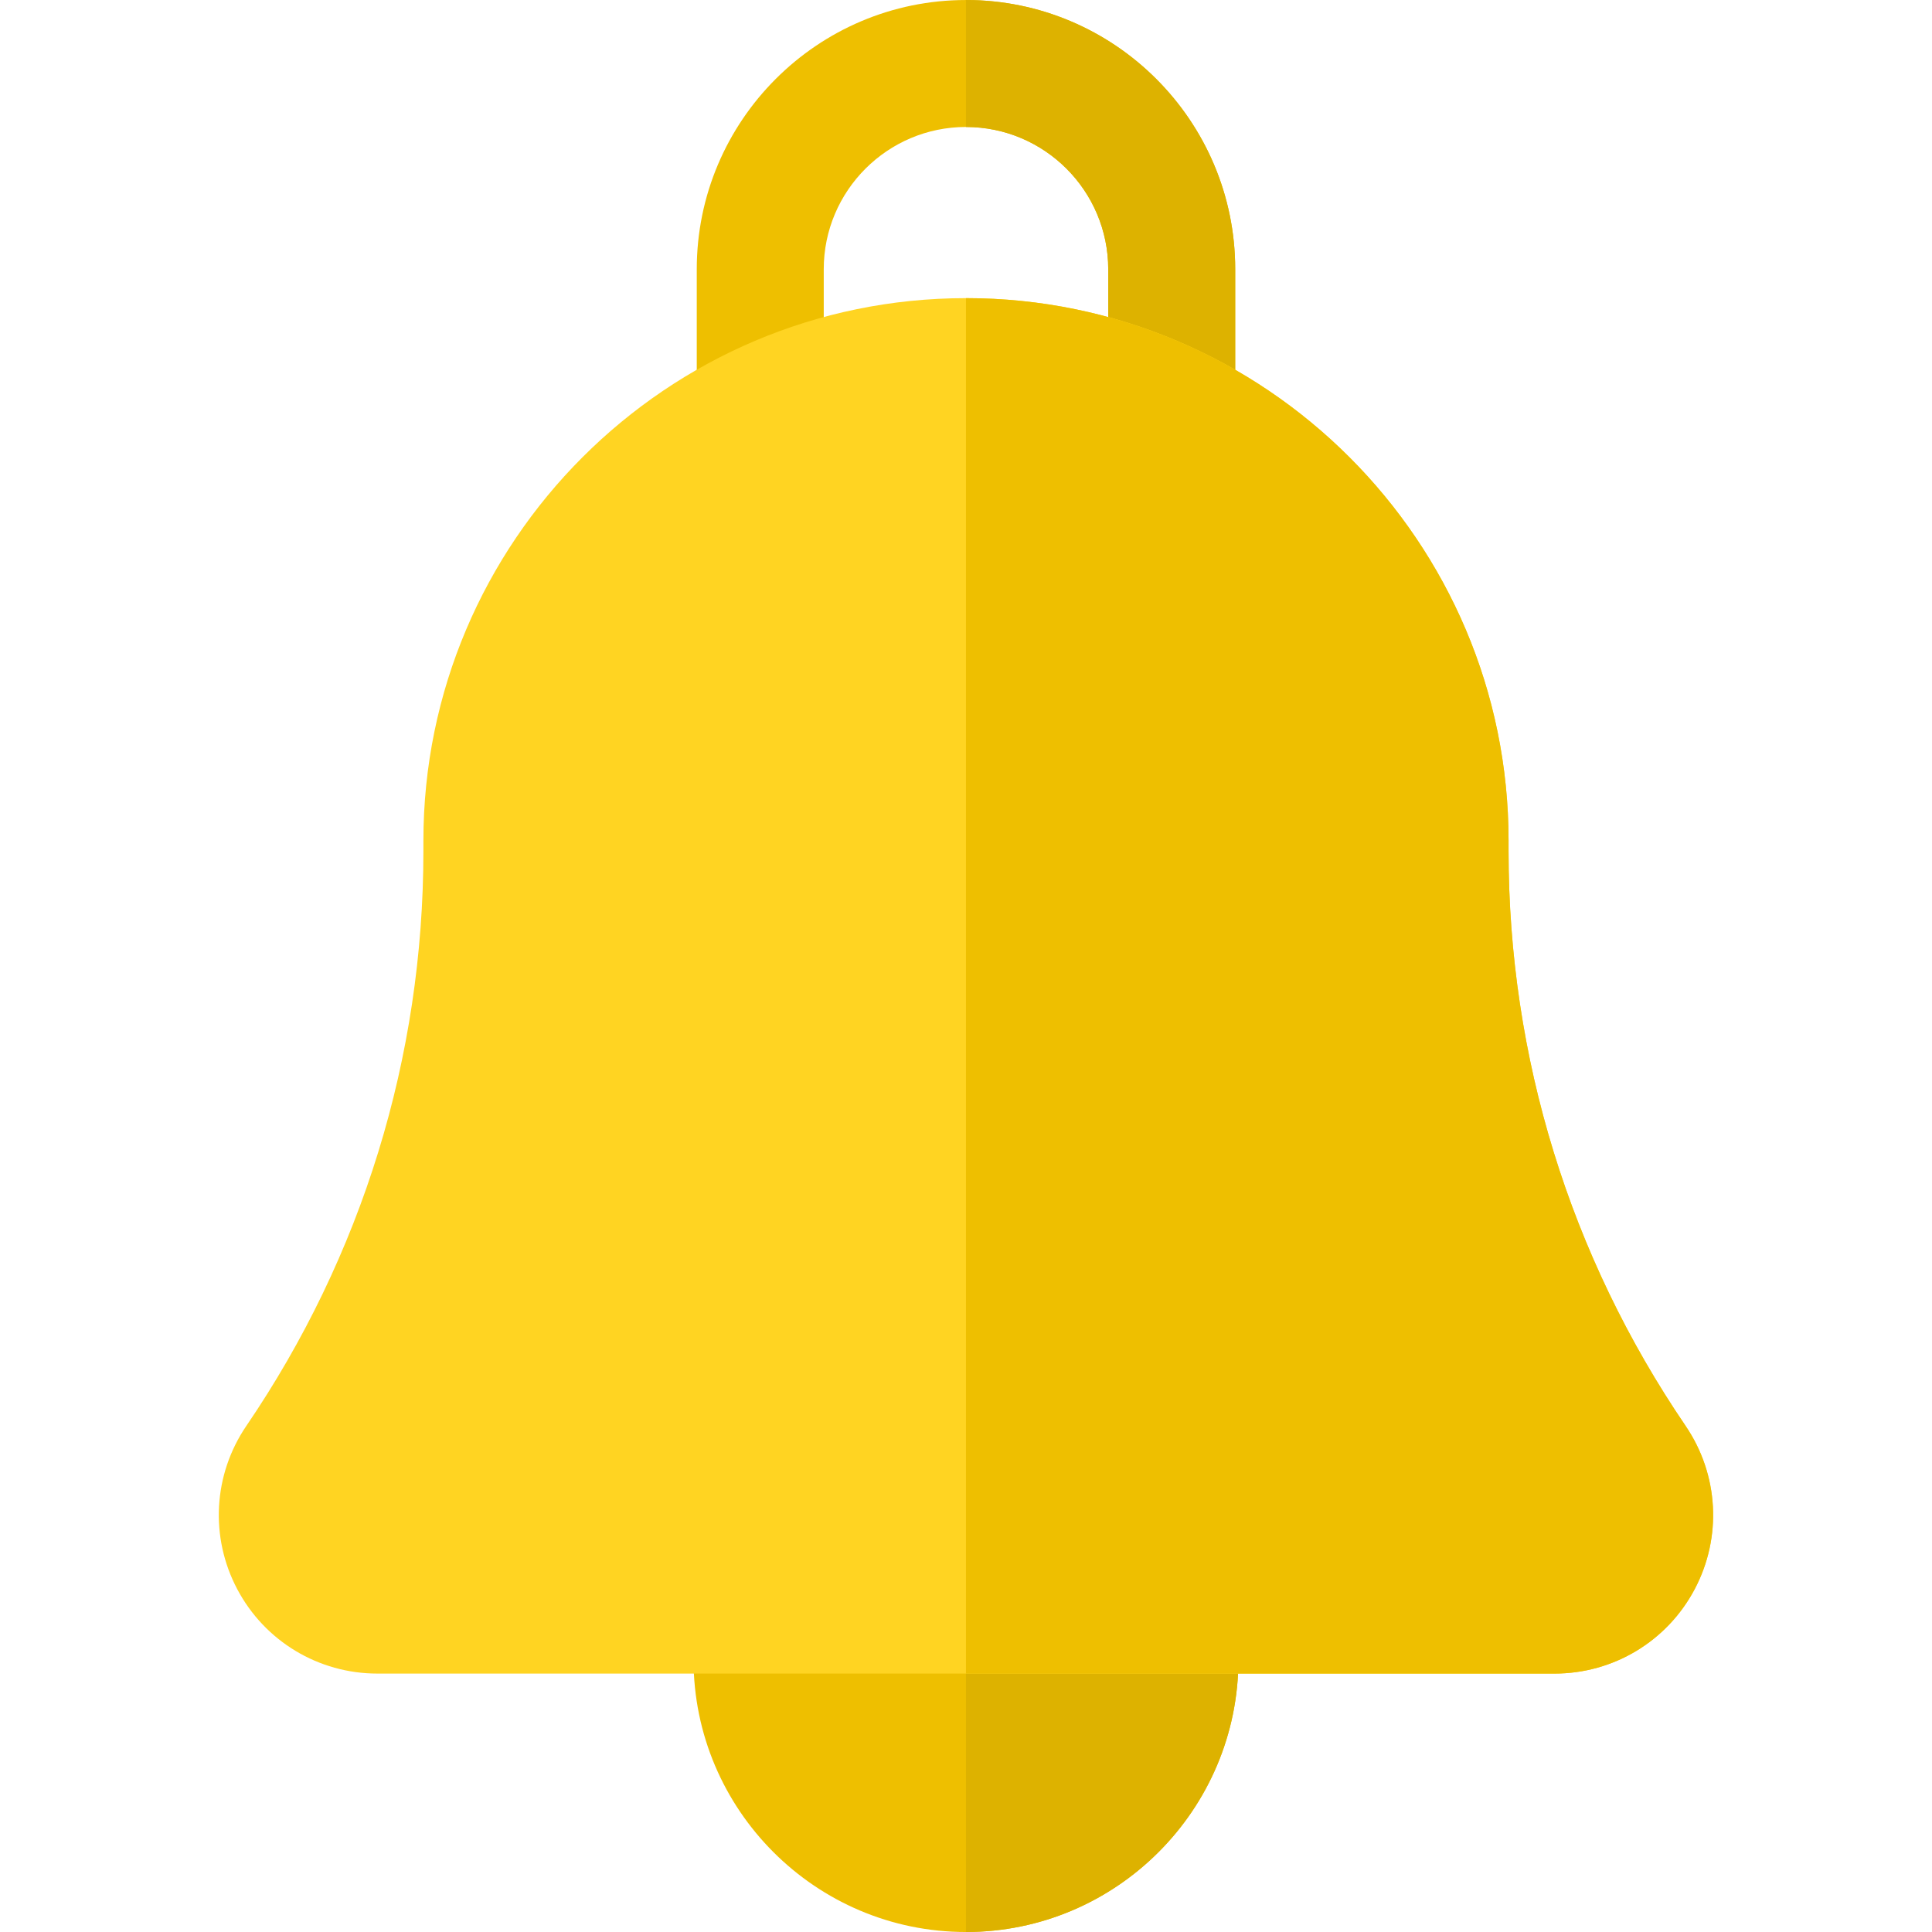
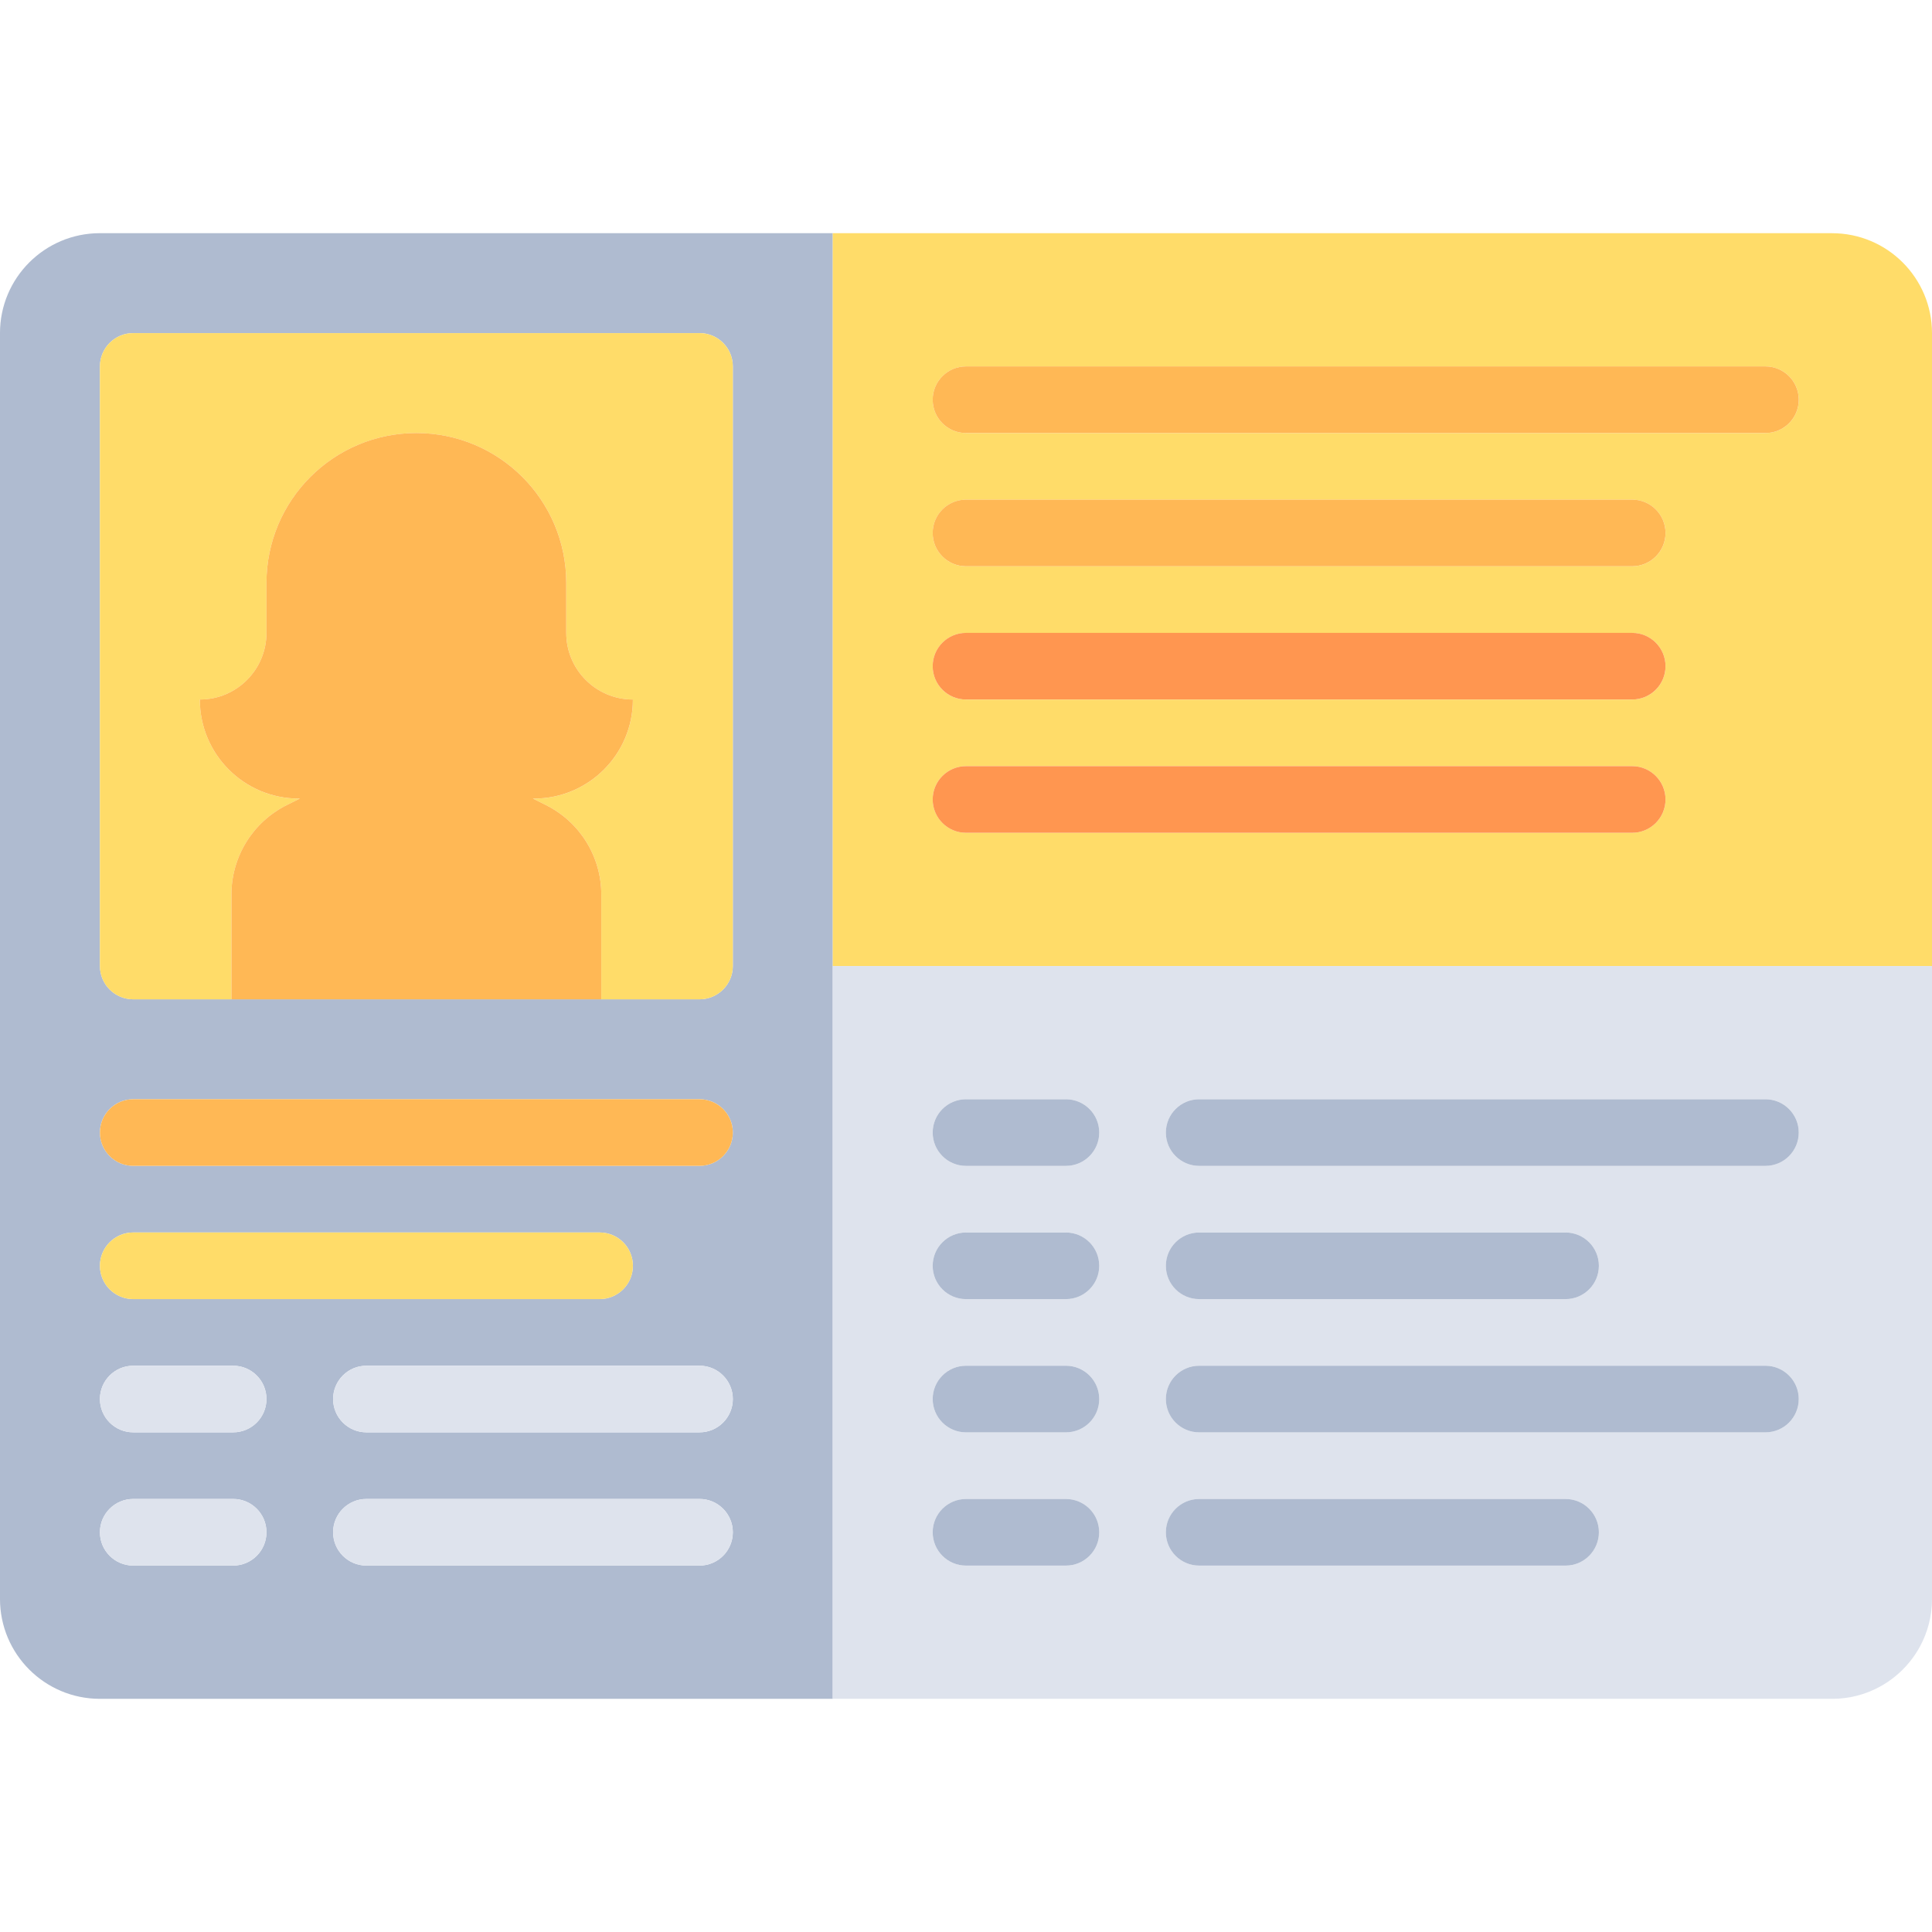
- <svg xmlns="http://www.w3.org/2000/svg" enable-background="new 0 0 456.448 456.448" version="1.1" viewBox="0 0 456.45 456.45" xml:space="preserve">
-   <path d="m276.83 183.08h-97.215c-8.284 0-15-6.716-15-15v-104.47c0-35.073 28.534-63.607 63.607-63.607s63.607 28.534 63.607 63.607v104.47c1e-3 8.284-6.715 15-14.999 15zm-82.215-30h67.215v-89.474c0-18.531-15.076-33.607-33.607-33.607s-33.607 15.076-33.607 33.607v89.474h-1e-3z" fill="#EEBF00" />
-   <path d="m228.22 0v30c18.531 0 33.607 15.076 33.607 33.607v89.474h-33.608v30h48.608c8.284 0 15-6.716 15-15v-104.47c1e-3 -35.073-28.533-63.607-63.607-63.607z" fill="#DDB200" />
-   <path d="m228.22 327.72c-35.492 0-64.367 28.875-64.367 64.367 0 35.491 28.875 64.366 64.367 64.366s64.367-28.875 64.367-64.366c1e-3 -35.492-28.874-64.367-64.367-64.367z" fill="#EEBF00" />
-   <path d="m228.22 327.72v128.73c35.492 0 64.367-28.875 64.367-64.366 1e-3 -35.492-28.874-64.367-64.367-64.367z" fill="#DDB200" />
-   <path d="m398.24 336.88c-27.365-40.198-41.83-87.151-41.83-135.78v-2.473c0-70.683-57.505-128.19-128.19-128.19s-128.19 57.505-128.19 128.19v2.473c0 48.63-14.465 95.583-41.831 135.78-7.828 11.501-8.65 26.283-2.146 38.579 6.505 12.297 19.188 19.936 33.099 19.936h278.13c13.911 0 26.595-7.64 33.099-19.936 6.506-12.296 5.685-27.078-2.144-38.58z" fill="#FFD422" />
-   <path d="m398.24 336.88c-27.365-40.198-41.83-87.151-41.83-135.78v-2.473c0-70.683-57.505-128.19-128.19-128.19v324.96h139.06c13.911 0 26.595-7.64 33.099-19.936 6.505-12.296 5.684-27.078-2.145-38.58z" fill="#EEBF00" />
+ <svg xmlns="http://www.w3.org/2000/svg" enable-background="new 0 0 512.001 512.001" version="1.1" viewBox="0 0 512 512" xml:space="preserve">
+   <path d="m220.69 61.794h-194.21c-14.626 0-26.483 11.856-26.483 26.482v335.45c0 14.626 11.857 26.483 26.483 26.483h194.21v-388.41zm-158.9 353.1h-26.483c-4.875 0-8.828-3.953-8.828-8.828s3.953-8.828 8.828-8.828h26.483c4.875 0 8.828 3.953 8.828 8.828 0 4.876-3.953 8.828-8.828 8.828zm0-35.31h-26.483c-4.875 0-8.828-3.953-8.828-8.828s3.953-8.828 8.828-8.828h26.483c4.875 0 8.828 3.953 8.828 8.828s-3.953 8.828-8.828 8.828zm-35.31-44.138c0-4.875 3.953-8.828 8.828-8.828h123.59c4.875 0 8.828 3.953 8.828 8.828s-3.953 8.828-8.828 8.828h-123.59c-4.875-1e-3 -8.827-3.953-8.827-8.828zm158.9 79.448h-88.276c-4.875 0-8.828-3.953-8.828-8.828s3.953-8.828 8.828-8.828h88.276c4.875 0 8.828 3.953 8.828 8.828 0 4.876-3.953 8.828-8.828 8.828zm0-35.31h-88.276c-4.875 0-8.828-3.953-8.828-8.828s3.953-8.828 8.828-8.828h88.276c4.875 0 8.828 3.953 8.828 8.828s-3.953 8.828-8.828 8.828zm0-70.621h-150.07c-4.875 0-8.828-3.953-8.828-8.828s3.953-8.828 8.828-8.828h150.07c4.875 0 8.828 3.953 8.828 8.828s-3.953 8.828-8.828 8.828zm8.828-52.965c0 4.875-3.953 8.828-8.828 8.828h-150.07c-4.875 0-8.828-3.953-8.828-8.828v-158.9c0-4.875 3.953-8.828 8.828-8.828h150.07c4.875 0 8.828 3.953 8.828 8.828v158.9z" fill="#AFBBD0" />
+   <path d="m185.38 88.276h-150.07c-4.875 0-8.828 3.953-8.828 8.828v158.9c0 4.875 3.953 8.828 8.828 8.828h26.026v-27.77c0-10.031 5.667-19.201 14.639-23.687l3.473-1.737h-0.265c-14.479 0-26.218-11.738-26.218-26.218v-0.036c9.75 0 17.655-7.905 17.655-17.655v-13.241c0-21.939 17.785-39.724 39.724-39.724s39.724 17.785 39.724 39.724v13.241c0 9.75 7.904 17.655 17.655 17.655v0.036c0 14.479-11.738 26.218-26.218 26.218h-0.265l3.473 1.737c8.972 4.486 14.639 13.655 14.639 23.687v27.77h26.026c4.875 0 8.828-3.953 8.828-8.828v-158.9c1e-3 -4.875-3.952-8.828-8.827-8.828z" fill="#FFDC69" />
+   <path d="m144.71 213.37-3.473-1.737h0.265c14.479 0 26.218-11.738 26.218-26.218v-0.036c-9.751 0-17.655-7.905-17.655-17.655v-13.241c0-21.939-17.785-39.724-39.724-39.724s-39.724 17.785-39.724 39.724v13.241c0 9.75-7.904 17.655-17.655 17.655v0.036c0 14.479 11.738 26.218 26.218 26.218h0.265l-3.473 1.737c-8.972 4.486-14.639 13.655-14.639 23.687v27.77h98.017v-27.77c-1e-3 -10.032-5.668-19.201-14.64-23.687z" fill="#FFB855" />
+   <path d="m485.52 61.794h-264.83v194.21h291.31v-167.72c0-14.626-11.857-26.482-26.483-26.482zm-52.965 158.9h-176.55c-4.875 0-8.828-3.953-8.828-8.828s3.953-8.828 8.828-8.828h176.55c4.875 0 8.828 3.953 8.828 8.828s-3.953 8.828-8.828 8.828zm0-35.31h-176.55c-4.875 0-8.828-3.953-8.828-8.828s3.953-8.828 8.828-8.828h176.55c4.875 0 8.828 3.953 8.828 8.828s-3.953 8.828-8.828 8.828zm0-35.31h-176.55c-4.875 0-8.828-3.953-8.828-8.828s3.953-8.828 8.828-8.828h176.55c4.875 0 8.828 3.953 8.828 8.828-1e-3 4.875-3.953 8.828-8.828 8.828zm35.31-35.311h-211.86c-4.875 0-8.828-3.953-8.828-8.828s3.953-8.828 8.828-8.828h211.86c4.875 0 8.828 3.953 8.828 8.828 0 4.876-3.953 8.828-8.828 8.828z" fill="#FFDC69" />
+   <path d="m220.69 450.21h264.83c2.285 0 4.503-0.289 6.618-0.834 2.115-0.544 4.129-1.343 6.005-2.362 0.75-0.407 1.479-0.851 2.184-1.326 2.818-1.903 5.249-4.335 7.154-7.153 0.476-0.704 0.919-1.433 1.326-2.184 1.02-1.876 1.818-3.89 2.362-6.005s0.834-4.333 0.834-6.618v-167.72h-291.31v194.21zm97.103-158.9h150.07c4.875 0 8.828 3.953 8.828 8.828s-3.953 8.828-8.828 8.828h-150.07c-4.875 0-8.828-3.953-8.828-8.828s3.953-8.828 8.828-8.828zm0 35.31h97.103c4.875 0 8.828 3.953 8.828 8.828s-3.953 8.828-8.828 8.828h-97.103c-4.875 0-8.828-3.953-8.828-8.828s3.953-8.828 8.828-8.828zm0 35.311h150.07c4.875 0 8.828 3.953 8.828 8.828s-3.953 8.828-8.828 8.828h-150.07c-4.875 0-8.828-3.953-8.828-8.828s3.953-8.828 8.828-8.828zm0 35.31h97.103c4.875 0 8.828 3.953 8.828 8.828s-3.953 8.828-8.828 8.828h-97.103c-4.875 0-8.828-3.953-8.828-8.828 1e-3 -4.876 3.953-8.828 8.828-8.828zm-61.793-105.93h26.483c4.875 0 8.828 3.953 8.828 8.828s-3.953 8.828-8.828 8.828h-26.483c-4.875 0-8.828-3.953-8.828-8.828s3.953-8.828 8.828-8.828zm0 35.31h26.483c4.875 0 8.828 3.953 8.828 8.828s-3.953 8.828-8.828 8.828h-26.483c-4.875 0-8.828-3.953-8.828-8.828s3.953-8.828 8.828-8.828zm0 35.311h26.483c4.875 0 8.828 3.953 8.828 8.828s-3.953 8.828-8.828 8.828h-26.483c-4.875 0-8.828-3.953-8.828-8.828s3.953-8.828 8.828-8.828zm0 35.31h26.483c4.875 0 8.828 3.953 8.828 8.828s-3.953 8.828-8.828 8.828h-26.483c-4.875 0-8.828-3.953-8.828-8.828 0-4.876 3.953-8.828 8.828-8.828z" fill="#DEE3ED" />
+   <path d="m185.38 291.31h-150.07c-4.875 0-8.828 3.953-8.828 8.828s3.953 8.828 8.828 8.828h150.07c4.875 0 8.828-3.953 8.828-8.828s-3.953-8.828-8.828-8.828z" fill="#FFB855" />
+   <path d="m35.31 344.28h123.59c4.875 0 8.828-3.953 8.828-8.828s-3.953-8.828-8.828-8.828h-123.59c-4.875 0-8.828 3.953-8.828 8.828s3.953 8.828 8.828 8.828z" fill="#FFDC69" />
+   <g fill="#DEE3ED">
+     <path d="m61.793 361.93h-26.483c-4.875 0-8.828 3.953-8.828 8.828s3.953 8.828 8.828 8.828h26.483c4.875 0 8.828-3.953 8.828-8.828s-3.953-8.828-8.828-8.828z" />
+     <path d="m61.793 397.24h-26.483c-4.875 0-8.828 3.953-8.828 8.828s3.953 8.828 8.828 8.828h26.483c4.875 0 8.828-3.953 8.828-8.828 0-4.876-3.953-8.828-8.828-8.828z" />
+     <path d="m185.38 361.93h-88.276c-4.875 0-8.828 3.953-8.828 8.828s3.953 8.828 8.828 8.828h88.276c4.875 0 8.828-3.953 8.828-8.828s-3.953-8.828-8.828-8.828z" />
+   </g>
+   <g fill="#FFB855">
+     <path d="m467.86 97.104h-211.86c-4.875 0-8.828 3.953-8.828 8.828s3.953 8.828 8.828 8.828h211.86c4.875 0 8.828-3.953 8.828-8.828s-3.953-8.828-8.828-8.828z" />
+     <path d="m432.55 132.41h-176.55c-4.875 0-8.828 3.953-8.828 8.828s3.953 8.828 8.828 8.828h176.55c4.875 0 8.828-3.953 8.828-8.828-1e-3 -4.875-3.953-8.828-8.828-8.828z" />
+   </g>
+   <g fill="#FF9650">
+     <path d="m432.55 167.72h-176.55c-4.875 0-8.828 3.953-8.828 8.828s3.953 8.828 8.828 8.828h176.55c4.875 0 8.828-3.953 8.828-8.828s-3.953-8.828-8.828-8.828z" />
+     <path d="m432.55 203.04h-176.55c-4.875 0-8.828 3.953-8.828 8.828s3.953 8.828 8.828 8.828h176.55c4.875 0 8.828-3.953 8.828-8.828s-3.953-8.828-8.828-8.828z" />
+   </g>
+   <g fill="#AFBBD0">
+     <path d="m256 379.59h26.483c4.875 0 8.828-3.953 8.828-8.828s-3.953-8.828-8.828-8.828h-26.483c-4.875 0-8.828 3.953-8.828 8.828s3.953 8.828 8.828 8.828z" />
+     <path d="m256 414.9h26.483c4.875 0 8.828-3.953 8.828-8.828s-3.953-8.828-8.828-8.828h-26.483c-4.875 0-8.828 3.953-8.828 8.828 0 4.876 3.953 8.828 8.828 8.828z" />
+     <path d="m256 308.97h26.483c4.875 0 8.828-3.953 8.828-8.828s-3.953-8.828-8.828-8.828h-26.483c-4.875 0-8.828 3.953-8.828 8.828s3.953 8.828 8.828 8.828z" />
+     <path d="m256 344.28h26.483c4.875 0 8.828-3.953 8.828-8.828s-3.953-8.828-8.828-8.828h-26.483c-4.875 0-8.828 3.953-8.828 8.828s3.953 8.828 8.828 8.828z" />
+     <path d="m317.79 379.59h150.07c4.875 0 8.828-3.953 8.828-8.828s-3.953-8.828-8.828-8.828h-150.07c-4.875 0-8.828 3.953-8.828 8.828s3.953 8.828 8.828 8.828z" />
+     <path d="m317.79 414.9h97.103c4.875 0 8.828-3.953 8.828-8.828s-3.953-8.828-8.828-8.828h-97.103c-4.875 0-8.828 3.953-8.828 8.828 1e-3 4.876 3.953 8.828 8.828 8.828z" />
+     <path d="m317.79 308.97h150.07c4.875 0 8.828-3.953 8.828-8.828s-3.953-8.828-8.828-8.828h-150.07c-4.875 0-8.828 3.953-8.828 8.828s3.953 8.828 8.828 8.828z" />
+     <path d="m317.79 344.28h97.103c4.875 0 8.828-3.953 8.828-8.828s-3.953-8.828-8.828-8.828h-97.103c-4.875 0-8.828 3.953-8.828 8.828s3.953 8.828 8.828 8.828z" />
+   </g>
+   <path d="m185.38 397.24h-88.276c-4.875 0-8.828 3.953-8.828 8.828s3.953 8.828 8.828 8.828h88.276c4.875 0 8.828-3.953 8.828-8.828 0-4.876-3.953-8.828-8.828-8.828z" fill="#DEE3ED" />
</svg>
